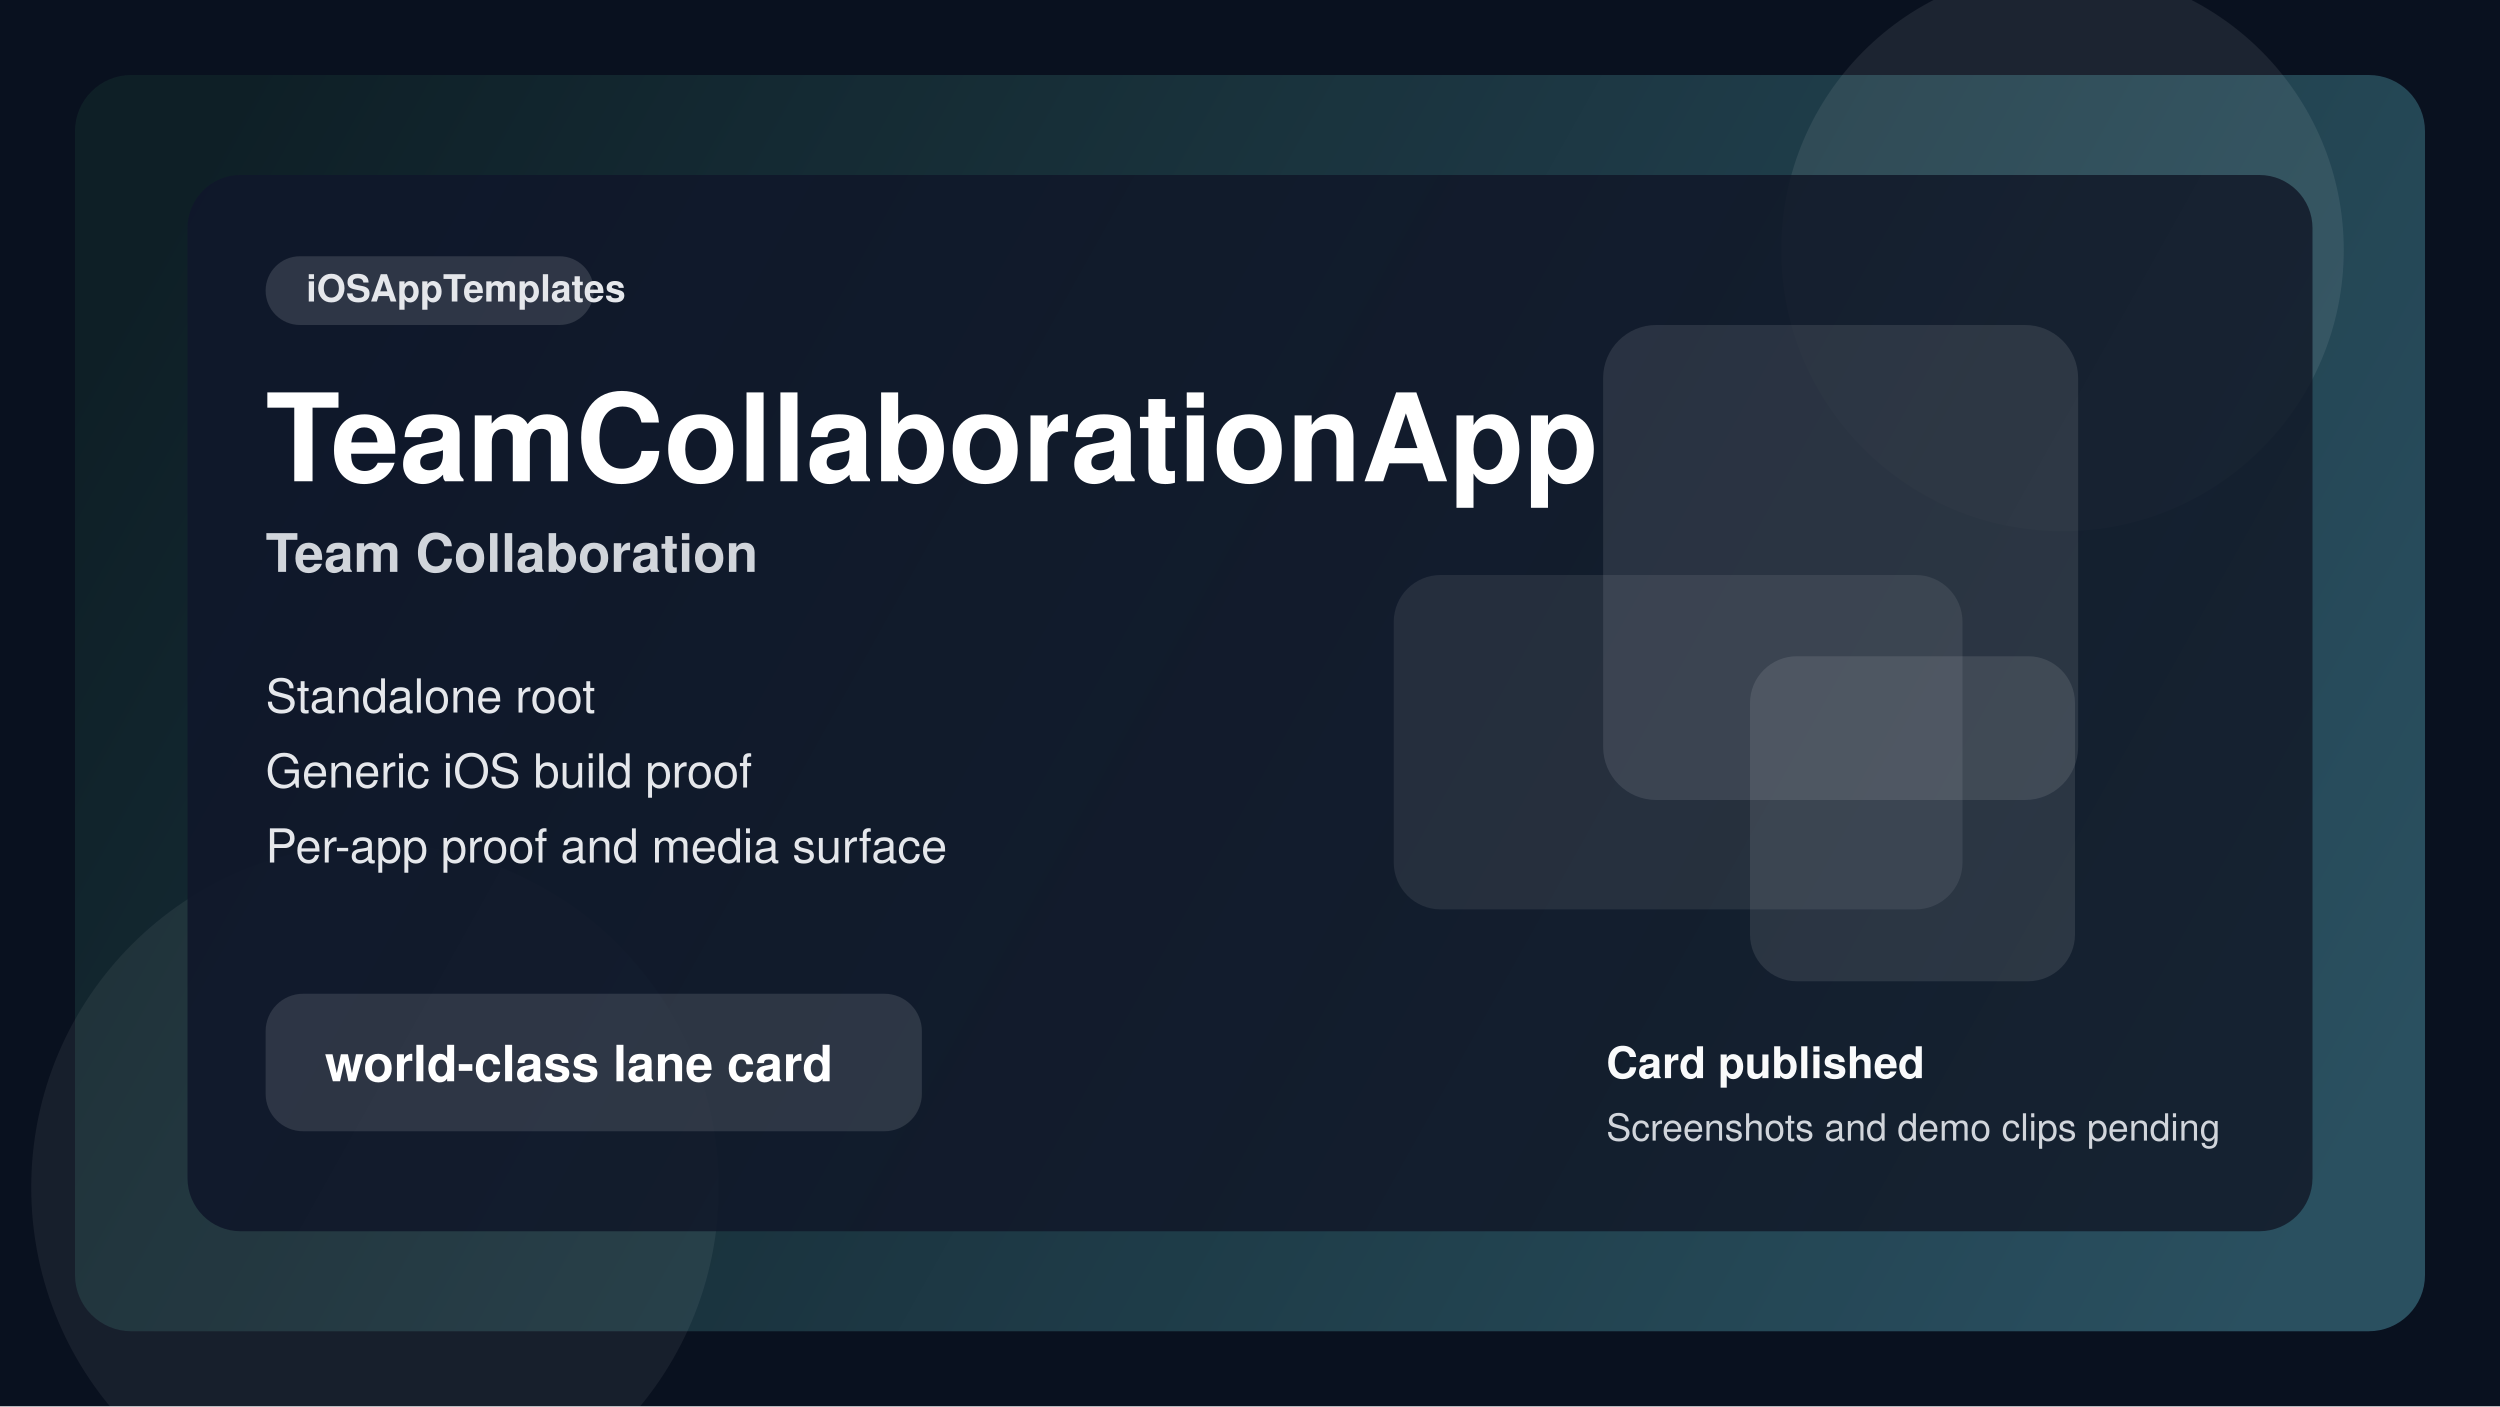
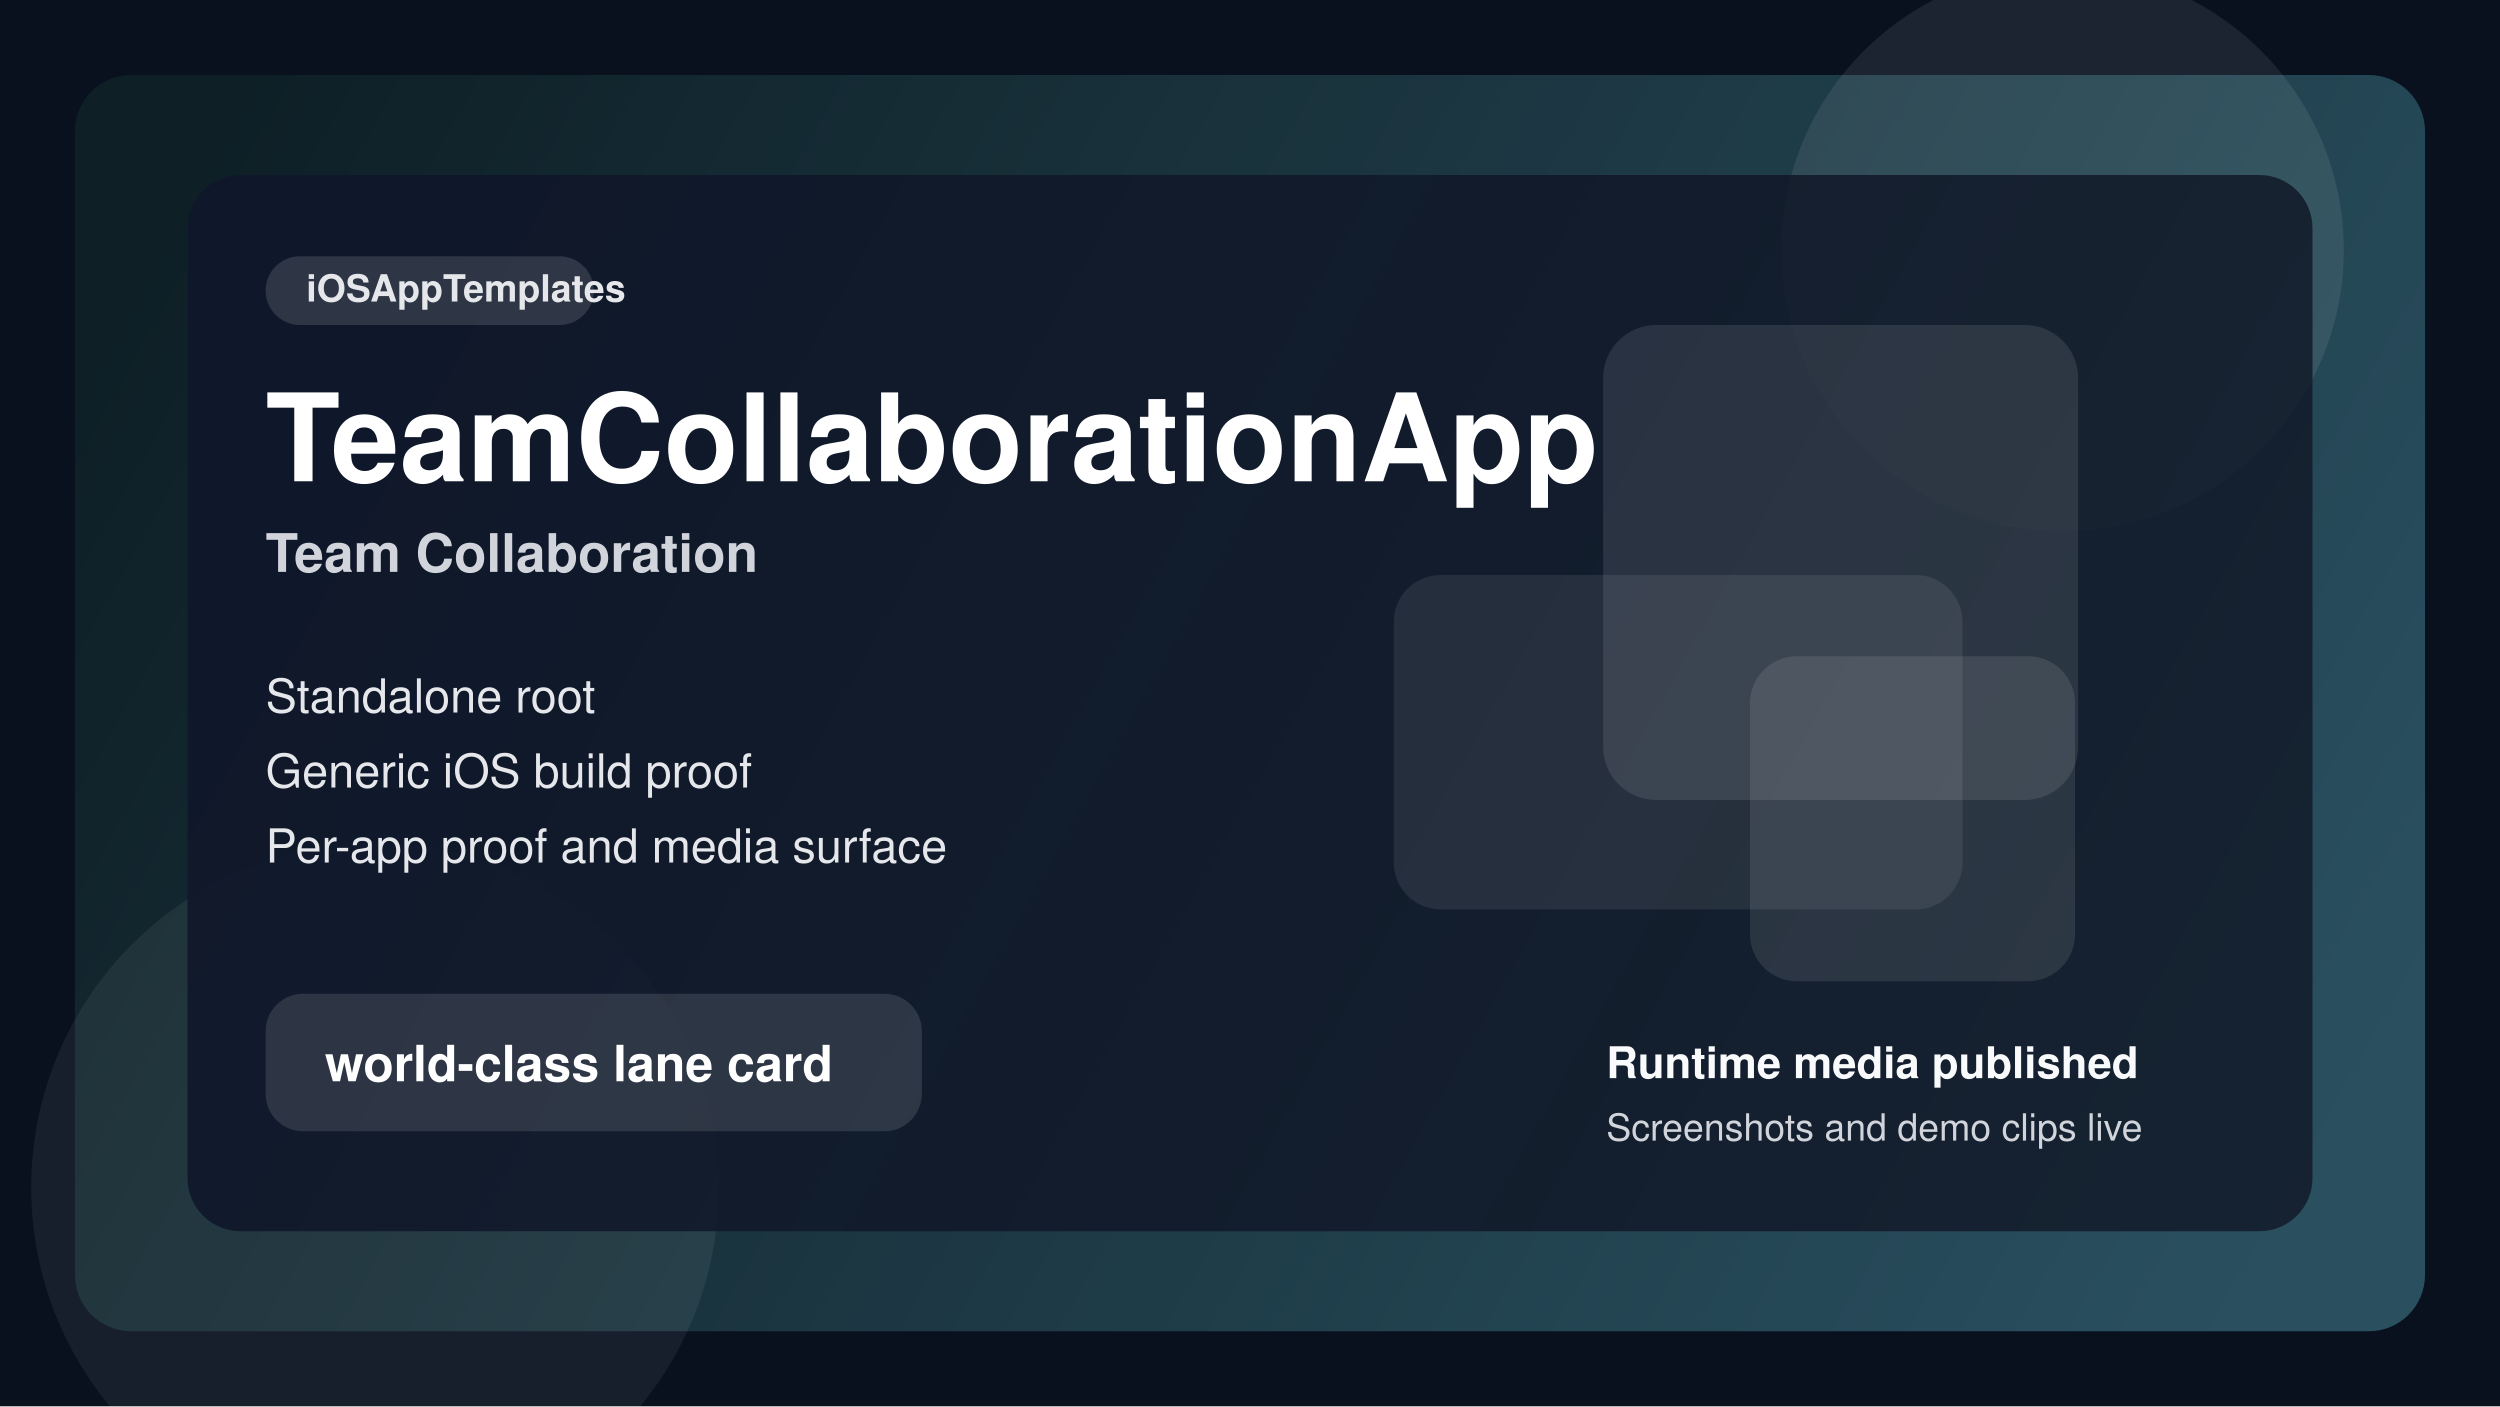
<svg xmlns="http://www.w3.org/2000/svg" width="1600" height="900" viewBox="0 0 1600 900" fill="none">
  <defs>
    <linearGradient id="bg" x1="140" y1="80" x2="1460" y2="820" gradientUnits="userSpaceOnUse">
      <stop stop-color="#0F2027" />
      <stop offset="1" stop-color="#2C5364" />
    </linearGradient>
    <linearGradient id="panel" x1="280" y1="150" x2="1300" y2="720" gradientUnits="userSpaceOnUse">
      <stop stop-color="#0F172A" stop-opacity="0.92" />
      <stop offset="1" stop-color="#111827" stop-opacity="0.82" />
    </linearGradient>
  </defs>
  <rect width="1600" height="900" fill="#09111F" />
  <rect x="48" y="48" width="1504" height="804" rx="36" fill="url(#bg)" opacity="0.95" />
  <circle cx="1320" cy="160" r="180" fill="white" fill-opacity="0.08" />
  <circle cx="240" cy="760" r="220" fill="white" fill-opacity="0.06" />
  <rect x="120" y="112" width="1360" height="676" rx="34" fill="url(#panel)" />
  <rect x="170" y="164" width="210" height="44" rx="22" fill="white" fill-opacity="0.13" />
  <text x="196" y="193" fill="#E5E7EB" font-size="24" font-family="SF Pro Display, Helvetica, Arial, sans-serif" font-weight="700">iOSAppTemplates</text>
  <text x="170" y="308" fill="white" font-size="78" font-family="SF Pro Display, Helvetica, Arial, sans-serif" font-weight="800">TeamCollaborationApp</text>
  <text x="170" y="366" fill="#D1D5DB" font-size="34" font-family="SF Pro Display, Helvetica, Arial, sans-serif" font-weight="600">Team Collaboration</text>
  <text x="170" y="456" fill="#E5E7EB" font-size="30" font-family="SF Pro Display, Helvetica, Arial, sans-serif">Standalone root</text>
  <text x="170" y="504" fill="#E5E7EB" font-size="30" font-family="SF Pro Display, Helvetica, Arial, sans-serif">Generic iOS build proof</text>
  <text x="170" y="552" fill="#E5E7EB" font-size="30" font-family="SF Pro Display, Helvetica, Arial, sans-serif">Per-app proof and media surface</text>
  <rect x="170" y="636" width="420" height="88" rx="24" fill="white" fill-opacity="0.12" />
  <text x="208" y="692" fill="white" font-size="32" font-family="SF Pro Display, Helvetica, Arial, sans-serif" font-weight="700">world-class lane card</text>
  <rect x="1026" y="208" width="304" height="304" rx="34" fill="white" fill-opacity="0.10" />
  <rect x="892" y="368" width="364" height="214" rx="30" fill="white" fill-opacity="0.08" />
  <rect x="1120" y="420" width="208" height="208" rx="30" fill="white" fill-opacity="0.10" />
-   <text x="1028" y="690" fill="#F9FAFB" font-size="28" font-family="SF Pro Display, Helvetica, Arial, sans-serif" font-weight="700">Card published</text>
-   <text x="1028" y="730" fill="#D1D5DB" font-size="24" font-family="SF Pro Display, Helvetica, Arial, sans-serif">Screenshots and demo clips pending</text>
+   <text x="1028" y="690" fill="#F9FAFB" font-size="28" font-family="SF Pro Display, Helvetica, Arial, sans-serif" font-weight="700">Runtime media published</text>
+   <text x="1028" y="730" fill="#D1D5DB" font-size="24" font-family="SF Pro Display, Helvetica, Arial, sans-serif">Screenshots and demo clips live</text>
</svg>
